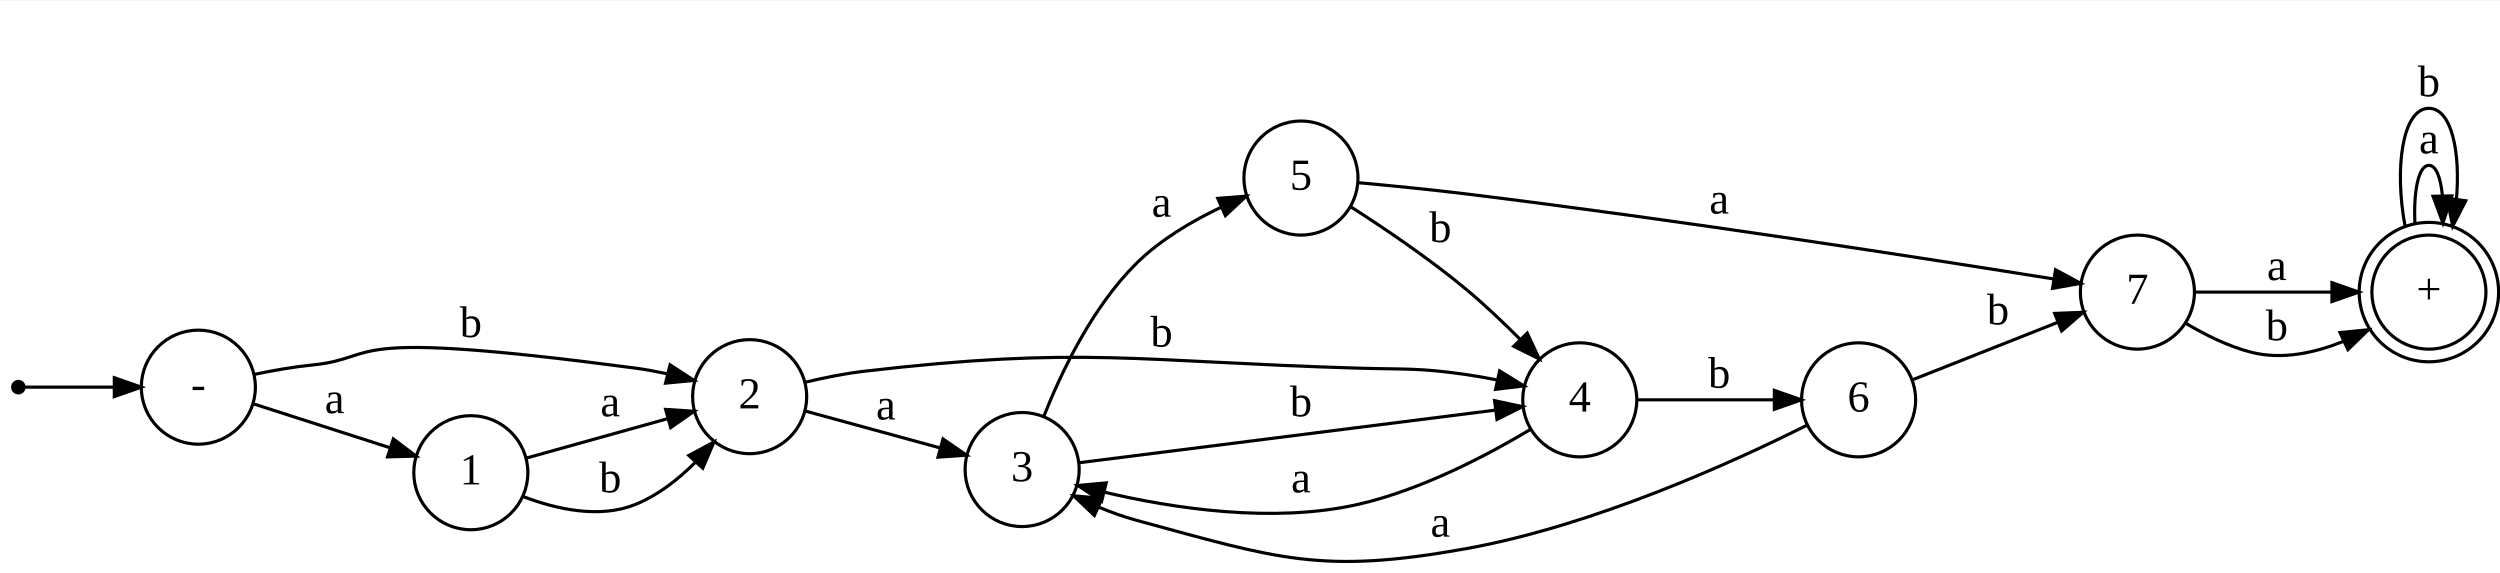
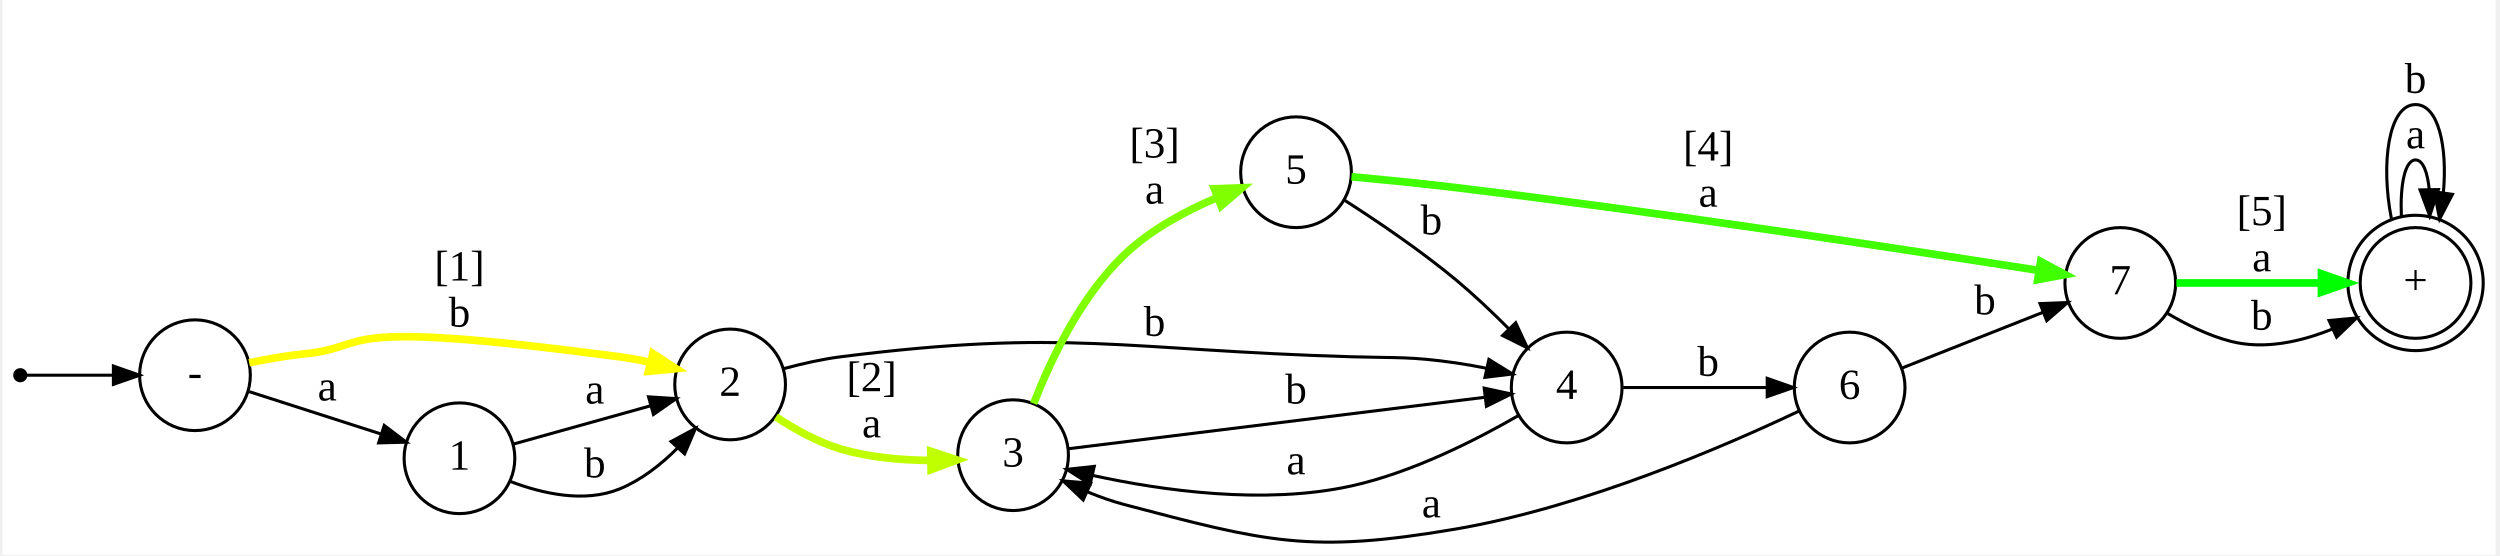
- <svg xmlns="http://www.w3.org/2000/svg" width="576pt" height="132pt" viewBox="0.00 0.00 576.00 131.72">
-   <g id="graph0" class="graph" transform="scale(0.73 0.73) rotate(0) translate(4 177.25)">
-     <polygon fill="white" stroke="transparent" points="-4,4 -4,-177.25 788.6,-177.25 788.6,4 -4,4" />
+ <svg xmlns="http://www.w3.org/2000/svg" width="576pt" height="128pt" viewBox="0.00 0.00 576.00 128.25">
+   <g id="graph0" class="graph" transform="scale(0.71 0.71) rotate(0) translate(4 176.48)">
+     <polygon fill="white" stroke="transparent" points="-4,4 -4,-176.48 806.6,-176.48 806.6,4 -4,4" />
    <g id="node1" class="node">
-       <ellipse fill="black" stroke="black" cx="1.8" cy="-55.25" rx="1.8" ry="1.8" />
+       <ellipse fill="black" stroke="black" cx="1.8" cy="-54.48" rx="1.8" ry="1.8" />
    </g>
    <g id="node3" class="node">
-       <ellipse fill="none" stroke="black" cx="58.6" cy="-55.25" rx="18" ry="18" />
-       <text text-anchor="middle" x="58.6" y="-51.55" font-family="Times New Roman,serif" font-size="14.00">-</text>
+       <ellipse fill="none" stroke="black" cx="58.6" cy="-54.48" rx="18" ry="18" />
+       <text text-anchor="middle" x="58.6" y="-50.78" font-family="Times New Roman,serif" font-size="14.00">-</text>
    </g>
    <g id="edge1" class="edge">
-       <path fill="none" stroke="black" d="M3.75,-55.25C7.25,-55.25 19.84,-55.25 31.96,-55.25" />
-       <polygon fill="black" stroke="black" points="32.08,-58.22 40.58,-55.25 32.08,-52.27 32.08,-58.22" />
+       <path fill="none" stroke="black" d="M3.75,-54.48C7.25,-54.48 19.84,-54.48 31.96,-54.48" />
+       <polygon fill="black" stroke="black" points="32.08,-57.46 40.58,-54.48 32.08,-51.51 32.08,-57.46" />
    </g>
    <g id="node2" class="node">
-       <ellipse fill="none" stroke="black" cx="762.6" cy="-85.25" rx="18" ry="18" />
-       <ellipse fill="none" stroke="black" cx="762.6" cy="-85.25" rx="22" ry="22" />
-       <text text-anchor="middle" x="762.6" y="-81.55" font-family="Times New Roman,serif" font-size="14.00">+</text>
+       <ellipse fill="none" stroke="black" cx="780.6" cy="-84.48" rx="18" ry="18" />
+       <ellipse fill="none" stroke="black" cx="780.6" cy="-84.48" rx="22" ry="22" />
+       <text text-anchor="middle" x="780.6" y="-80.78" font-family="Times New Roman,serif" font-size="14.00">+</text>
    </g>
    <g id="edge18" class="edge">
-       <path fill="none" stroke="black" d="M758.17,-107.05C757.75,-116.81 759.22,-125.25 762.6,-125.25 764.92,-125.25 766.34,-121.26 766.87,-115.6" />
-       <polygon fill="black" stroke="black" points="769.84,-115.61 767.03,-107.05 763.9,-115.5 769.84,-115.61" />
-       <text text-anchor="middle" x="762.6" y="-129.05" font-family="Times New Roman,serif" font-size="14.00"> a </text>
+       <path fill="none" stroke="black" d="M775.99,-106.29C775.55,-116.04 777.08,-124.48 780.6,-124.48 783.02,-124.48 784.5,-120.49 785.05,-114.83" />
+       <polygon fill="black" stroke="black" points="788.02,-114.85 785.21,-106.29 782.07,-114.73 788.02,-114.85" />
+       <text text-anchor="middle" x="780.6" y="-128.28" font-family="Times New Roman,serif" font-size="14.00"> a </text>
    </g>
    <g id="edge19" class="edge">
-       <path fill="none" stroke="black" d="M755.09,-106.06C751.66,-124.13 754.16,-143.25 762.6,-143.25 769.72,-143.25 772.61,-129.64 771.29,-114.53" />
-       <polygon fill="black" stroke="black" points="774.23,-114.07 770.11,-106.06 768.33,-114.89 774.23,-114.07" />
-       <text text-anchor="middle" x="762.6" y="-147.05" font-family="Times New Roman,serif" font-size="14.00"> b </text>
+       <path fill="none" stroke="black" d="M772.77,-105.3C769.2,-123.37 771.81,-142.48 780.6,-142.48 788.02,-142.48 791.03,-128.87 789.65,-113.77" />
+       <polygon fill="black" stroke="black" points="792.59,-113.28 788.43,-105.3 786.7,-114.13 792.59,-113.28" />
+       <text text-anchor="middle" x="780.6" y="-146.28" font-family="Times New Roman,serif" font-size="14.00"> b </text>
    </g>
    <g id="node4" class="node">
-       <ellipse fill="none" stroke="black" cx="144.6" cy="-28.25" rx="18" ry="18" />
-       <text text-anchor="middle" x="144.6" y="-24.55" font-family="Times New Roman,serif" font-size="14.00">1</text>
+       <ellipse fill="none" stroke="black" cx="144.6" cy="-27.48" rx="18" ry="18" />
+       <text text-anchor="middle" x="144.6" y="-23.78" font-family="Times New Roman,serif" font-size="14.00">1</text>
+     </g>
+     <g id="edge7" class="edge">
+       <path fill="none" stroke="black" d="M76.2,-49.15C88.47,-45.2 105.38,-39.77 119.19,-35.33" />
+       <polygon fill="black" stroke="black" points="120.14,-38.15 127.32,-32.71 118.32,-32.48 120.14,-38.15" />
+       <text text-anchor="middle" x="101.6" y="-46.28" font-family="Times New Roman,serif" font-size="14.00"> a </text>
+     </g>
+     <g id="node5" class="node">
+       <ellipse fill="none" stroke="black" cx="232.6" cy="-51.48" rx="18" ry="18" />
+       <text text-anchor="middle" x="232.6" y="-47.78" font-family="Times New Roman,serif" font-size="14.00">2</text>
    </g>
    <g id="edge2" class="edge">
-       <path fill="none" stroke="black" d="M76.2,-49.91C88.47,-45.97 105.38,-40.53 119.19,-36.09" />
-       <polygon fill="black" stroke="black" points="120.14,-38.91 127.32,-33.48 118.32,-33.25 120.14,-38.91" />
-       <text text-anchor="middle" x="101.6" y="-47.05" font-family="Times New Roman,serif" font-size="14.00"> a </text>
+       <path fill="none" stroke="#ffff00" stroke-width="2.5" d="M76.23,-58.51C82.01,-59.72 88.56,-60.88 94.6,-61.48 117.37,-63.74 100.08,-73.25 196.6,-60.48 199.84,-60.05 203.21,-59.43 206.52,-58.7" />
+       <polygon fill="#ffff00" stroke="#ffff00" stroke-width="2.5" points="207.48,-61.53 215.03,-56.61 206.06,-55.75 207.48,-61.53" />
+       <text text-anchor="middle" x="144.6" y="-85.28" font-family="Times New Roman,serif" font-size="14.00"> [1]</text>
+       <text text-anchor="middle" x="144.6" y="-70.28" font-family="Times New Roman,serif" font-size="14.00">b </text>
    </g>
-     <g id="node5" class="node">
-       <ellipse fill="none" stroke="black" cx="232.6" cy="-52.25" rx="18" ry="18" />
-       <text text-anchor="middle" x="232.6" y="-48.55" font-family="Times New Roman,serif" font-size="14.00">2</text>
+     <g id="edge8" class="edge">
+       <path fill="none" stroke="black" d="M162.18,-32.11C174.79,-35.63 192.35,-40.53 206.66,-44.52" />
+       <polygon fill="black" stroke="black" points="206.08,-47.45 215.07,-46.87 207.68,-41.72 206.08,-47.45" />
+       <text text-anchor="middle" x="188.6" y="-45.28" font-family="Times New Roman,serif" font-size="14.00"> a </text>
+     </g>
+     <g id="edge9" class="edge">
+       <path fill="none" stroke="black" d="M161.22,-19.91C171.55,-15.98 185.23,-12.87 196.6,-17.48 203.71,-20.37 210.17,-25.47 215.55,-30.85" />
+       <polygon fill="black" stroke="black" points="213.41,-32.92 221.34,-37.19 217.8,-28.91 213.41,-32.92" />
+       <text text-anchor="middle" x="188.6" y="-21.28" font-family="Times New Roman,serif" font-size="14.00"> b </text>
+     </g>
+     <g id="node6" class="node">
+       <ellipse fill="none" stroke="black" cx="324.6" cy="-28.48" rx="18" ry="18" />
+       <text text-anchor="middle" x="324.6" y="-24.78" font-family="Times New Roman,serif" font-size="14.00">3</text>
    </g>
    <g id="edge3" class="edge">
-       <path fill="none" stroke="black" d="M76.23,-59.27C82.01,-60.48 88.56,-61.65 94.6,-62.25 117.37,-64.5 100.08,-74.02 196.6,-61.25 199.84,-60.82 203.21,-60.19 206.52,-59.47" />
-       <polygon fill="black" stroke="black" points="207.48,-62.29 215.03,-57.38 206.06,-56.52 207.48,-62.29" />
-       <text text-anchor="middle" x="144.6" y="-71.05" font-family="Times New Roman,serif" font-size="14.00"> b </text>
+       <path fill="none" stroke="#bfff00" stroke-width="2.5" d="M247.48,-40.95C253.61,-36.89 261.13,-32.7 268.6,-30.48 277.9,-27.72 288.48,-26.84 297.85,-26.77" />
+       <polygon fill="#bfff00" stroke="#bfff00" stroke-width="2.5" points="297.84,-29.75 306.4,-26.93 297.95,-23.8 297.84,-29.75" />
+       <text text-anchor="middle" x="278.6" y="-49.28" font-family="Times New Roman,serif" font-size="14.00"> [2]</text>
+       <text text-anchor="middle" x="278.6" y="-34.28" font-family="Times New Roman,serif" font-size="14.00">a </text>
+     </g>
+     <g id="node7" class="node">
+       <ellipse fill="none" stroke="black" cx="504.6" cy="-50.48" rx="18" ry="18" />
+       <text text-anchor="middle" x="504.6" y="-46.78" font-family="Times New Roman,serif" font-size="14.00">4</text>
+     </g>
+     <g id="edge10" class="edge">
+       <path fill="none" stroke="black" d="M250.17,-56.65C255.94,-58.21 262.5,-59.71 268.6,-60.48 341.79,-69.74 360.85,-62.65 434.6,-60.48 449.73,-60.04 453.61,-60.62 468.6,-58.48 471.81,-58.02 475.17,-57.42 478.47,-56.75" />
+       <polygon fill="black" stroke="black" points="479.31,-59.61 486.97,-54.88 478.03,-53.8 479.31,-59.61" />
+       <text text-anchor="middle" x="370.6" y="-67.28" font-family="Times New Roman,serif" font-size="14.00"> b </text>
+     </g>
+     <g id="edge11" class="edge">
+       <path fill="none" stroke="black" d="M342.67,-30.59C374.03,-34.47 441,-42.74 477.89,-47.3" />
+       <polygon fill="black" stroke="black" points="477.78,-50.29 486.58,-48.38 478.51,-44.38 477.78,-50.29" />
+       <text text-anchor="middle" x="416.6" y="-45.28" font-family="Times New Roman,serif" font-size="14.00"> b </text>
+     </g>
+     <g id="node8" class="node">
+       <ellipse fill="none" stroke="black" cx="416.6" cy="-120.48" rx="18" ry="18" />
+       <text text-anchor="middle" x="416.6" y="-116.78" font-family="Times New Roman,serif" font-size="14.00">5</text>
    </g>
    <g id="edge4" class="edge">
-       <path fill="none" stroke="black" d="M162.18,-32.88C174.79,-36.4 192.35,-41.3 206.66,-45.29" />
-       <polygon fill="black" stroke="black" points="206.08,-48.22 215.07,-47.64 207.68,-42.48 206.08,-48.22" />
-       <text text-anchor="middle" x="188.6" y="-46.05" font-family="Times New Roman,serif" font-size="14.00"> a </text>
+       <path fill="none" stroke="#80ff00" stroke-width="2.5" d="M331.29,-45.26C336.86,-59.59 346.57,-79.97 360.6,-93.48 369.18,-101.75 380.79,-107.95 391.13,-112.31" />
+       <polygon fill="#80ff00" stroke="#80ff00" stroke-width="2.5" points="390.07,-115.09 399.07,-115.42 392.24,-109.55 390.07,-115.09" />
+       <text text-anchor="middle" x="370.6" y="-125.28" font-family="Times New Roman,serif" font-size="14.00"> [3]</text>
+       <text text-anchor="middle" x="370.6" y="-110.28" font-family="Times New Roman,serif" font-size="14.00">a </text>
+     </g>
+     <g id="edge12" class="edge">
+       <path fill="none" stroke="black" d="M488.92,-41.38C475.39,-33.55 454.46,-22.86 434.6,-18.48 406.22,-12.22 372.85,-17.01 350.58,-21.88" />
+       <polygon fill="black" stroke="black" points="349.65,-19.04 342.05,-23.87 351,-24.84 349.65,-19.04" />
+       <text text-anchor="middle" x="416.6" y="-22.28" font-family="Times New Roman,serif" font-size="14.00"> a </text>
+     </g>
+     <g id="node9" class="node">
+       <ellipse fill="none" stroke="black" cx="596.6" cy="-50.48" rx="18" ry="18" />
+       <text text-anchor="middle" x="596.6" y="-46.78" font-family="Times New Roman,serif" font-size="14.00">6</text>
+     </g>
+     <g id="edge13" class="edge">
+       <path fill="none" stroke="black" d="M522.95,-50.48C536.15,-50.48 554.53,-50.48 569.5,-50.48" />
+       <polygon fill="black" stroke="black" points="569.8,-53.46 578.3,-50.48 569.8,-47.51 569.8,-53.46" />
+       <text text-anchor="middle" x="550.6" y="-54.28" font-family="Times New Roman,serif" font-size="14.00"> b </text>
+     </g>
+     <g id="edge14" class="edge">
+       <path fill="none" stroke="black" d="M432.4,-111.36C442.87,-104.66 457.04,-95.09 468.6,-85.48 474.49,-80.59 480.52,-74.86 485.88,-69.47" />
+       <polygon fill="black" stroke="black" points="488.02,-71.54 491.82,-63.37 483.76,-67.39 488.02,-71.54" />
+       <text text-anchor="middle" x="460.6" y="-100.28" font-family="Times New Roman,serif" font-size="14.00"> b </text>
+     </g>
+     <g id="node10" class="node">
+       <ellipse fill="none" stroke="black" cx="684.6" cy="-84.48" rx="18" ry="18" />
+       <text text-anchor="middle" x="684.6" y="-80.78" font-family="Times New Roman,serif" font-size="14.00">7</text>
    </g>
    <g id="edge5" class="edge">
-       <path fill="none" stroke="black" d="M161.22,-20.68C171.55,-16.75 185.23,-13.63 196.6,-18.25 203.71,-21.13 210.17,-26.23 215.55,-31.62" />
-       <polygon fill="black" stroke="black" points="213.41,-33.69 221.34,-37.95 217.8,-29.67 213.41,-33.69" />
-       <text text-anchor="middle" x="188.6" y="-22.05" font-family="Times New Roman,serif" font-size="14.00"> b </text>
+       <path fill="none" stroke="#40ff00" stroke-width="2.5" d="M434.62,-119.01C444.54,-118.1 457.29,-116.85 468.6,-115.48 537.2,-107.18 617.74,-94.88 657.99,-88.56" />
+       <polygon fill="#40ff00" stroke="#40ff00" stroke-width="2.5" points="658.7,-91.46 666.63,-87.2 657.77,-85.58 658.7,-91.46" />
+       <text text-anchor="middle" x="550.6" y="-124.28" font-family="Times New Roman,serif" font-size="14.00"> [4]</text>
+       <text text-anchor="middle" x="550.6" y="-109.28" font-family="Times New Roman,serif" font-size="14.00">a </text>
    </g>
-     <g id="node6" class="node">
-       <ellipse fill="none" stroke="black" cx="318.6" cy="-29.25" rx="18" ry="18" />
-       <text text-anchor="middle" x="318.6" y="-25.55" font-family="Times New Roman,serif" font-size="14.00">3</text>
+     <g id="edge15" class="edge">
+       <path fill="none" stroke="black" d="M580.06,-42.79C556.6,-31.66 510.44,-11.63 468.6,-4.48 421.16,3.62 407.14,-0.21 360.6,-12.48 356.72,-13.51 352.73,-14.93 348.89,-16.51" />
+       <polygon fill="black" stroke="black" points="347.39,-13.93 340.86,-20.13 349.83,-19.35 347.39,-13.93" />
+       <text text-anchor="middle" x="460.6" y="-8.28" font-family="Times New Roman,serif" font-size="14.00"> a </text>
+     </g>
+     <g id="edge16" class="edge">
+       <path fill="none" stroke="black" d="M613.78,-56.88C626.63,-61.96 644.81,-69.14 659.39,-74.91" />
+       <polygon fill="black" stroke="black" points="658.5,-77.76 667.5,-78.12 660.69,-72.22 658.5,-77.76" />
+       <text text-anchor="middle" x="640.6" y="-74.28" font-family="Times New Roman,serif" font-size="14.00"> b </text>
    </g>
    <g id="edge6" class="edge">
-       <path fill="none" stroke="black" d="M250.2,-47.7C262.28,-44.4 278.85,-39.86 292.54,-36.11" />
-       <polygon fill="black" stroke="black" points="293.63,-38.9 301.04,-33.78 292.05,-33.16 293.63,-38.9" />
-       <text text-anchor="middle" x="275.6" y="-45.05" font-family="Times New Roman,serif" font-size="14.00"> a </text>
-     </g>
-     <g id="node7" class="node">
-       <ellipse fill="none" stroke="black" cx="494.6" cy="-51.25" rx="18" ry="18" />
-       <text text-anchor="middle" x="494.6" y="-47.55" font-family="Times New Roman,serif" font-size="14.00">4</text>
-     </g>
-     <g id="edge7" class="edge">
-       <path fill="none" stroke="black" d="M250.21,-56.82C255.98,-58.2 262.53,-59.54 268.6,-60.25 337.46,-68.31 355.3,-63.28 424.6,-61.25 439.73,-60.8 443.61,-61.39 458.6,-59.25 461.81,-58.79 465.17,-58.19 468.47,-57.52" />
-       <polygon fill="black" stroke="black" points="469.31,-60.38 476.97,-55.64 468.03,-54.57 469.31,-60.38" />
-       <text text-anchor="middle" x="362.6" y="-68.05" font-family="Times New Roman,serif" font-size="14.00"> b </text>
-     </g>
-     <g id="edge9" class="edge">
-       <path fill="none" stroke="black" d="M336.6,-31.4C367.27,-35.28 431.99,-43.46 468.03,-48.01" />
-       <polygon fill="black" stroke="black" points="467.72,-50.98 476.53,-49.09 468.47,-45.07 467.72,-50.98" />
-       <text text-anchor="middle" x="406.6" y="-46.05" font-family="Times New Roman,serif" font-size="14.00"> b </text>
-     </g>
-     <g id="node8" class="node">
-       <ellipse fill="none" stroke="black" cx="406.6" cy="-121.25" rx="18" ry="18" />
-       <text text-anchor="middle" x="406.6" y="-117.55" font-family="Times New Roman,serif" font-size="14.00">5</text>
-     </g>
-     <g id="edge8" class="edge">
-       <path fill="none" stroke="black" d="M325.39,-45.92C331.03,-60.18 340.78,-80.52 354.6,-94.25 362.19,-101.78 372.31,-107.73 381.54,-112.1" />
-       <polygon fill="black" stroke="black" points="380.36,-114.83 389.34,-115.54 382.76,-109.38 380.36,-114.83" />
-       <text text-anchor="middle" x="362.6" y="-109.05" font-family="Times New Roman,serif" font-size="14.00"> a </text>
-     </g>
-     <g id="edge10" class="edge">
-       <path fill="none" stroke="black" d="M478.96,-41.86C465.46,-33.79 444.54,-22.77 424.6,-18.25 397.7,-12.15 366.14,-17.02 344.69,-22.07" />
-       <polygon fill="black" stroke="black" points="343.68,-19.26 336.17,-24.22 345.13,-25.03 343.68,-19.26" />
-       <text text-anchor="middle" x="406.6" y="-22.05" font-family="Times New Roman,serif" font-size="14.00"> a </text>
-     </g>
-     <g id="node9" class="node">
-       <ellipse fill="none" stroke="black" cx="582.6" cy="-51.25" rx="18" ry="18" />
-       <text text-anchor="middle" x="582.6" y="-47.55" font-family="Times New Roman,serif" font-size="14.00">6</text>
-     </g>
-     <g id="edge11" class="edge">
-       <path fill="none" stroke="black" d="M513,-51.25C525.32,-51.25 542.05,-51.25 555.9,-51.25" />
-       <polygon fill="black" stroke="black" points="556.02,-54.22 564.52,-51.25 556.02,-48.27 556.02,-54.22" />
-       <text text-anchor="middle" x="538.6" y="-55.05" font-family="Times New Roman,serif" font-size="14.00"> b </text>
-     </g>
-     <g id="edge13" class="edge">
-       <path fill="none" stroke="black" d="M422.4,-112.12C432.87,-105.42 447.04,-95.86 458.6,-86.25 464.49,-81.35 470.52,-75.62 475.88,-70.24" />
-       <polygon fill="black" stroke="black" points="478.02,-72.3 481.82,-64.14 473.76,-68.15 478.02,-72.3" />
-       <text text-anchor="middle" x="450.6" y="-101.05" font-family="Times New Roman,serif" font-size="14.00"> b </text>
-     </g>
-     <g id="node10" class="node">
-       <ellipse fill="none" stroke="black" cx="670.6" cy="-85.25" rx="18" ry="18" />
-       <text text-anchor="middle" x="670.6" y="-81.55" font-family="Times New Roman,serif" font-size="14.00">7</text>
-     </g>
-     <g id="edge12" class="edge">
-       <path fill="none" stroke="black" d="M424.62,-119.79C434.55,-118.88 447.3,-117.63 458.6,-116.25 525.77,-108.03 604.57,-95.74 644.17,-89.39" />
-       <polygon fill="black" stroke="black" points="644.76,-92.31 652.68,-88.02 643.82,-86.43 644.76,-92.31" />
-       <text text-anchor="middle" x="538.6" y="-110.05" font-family="Times New Roman,serif" font-size="14.00"> a </text>
-     </g>
-     <g id="edge14" class="edge">
-       <path fill="none" stroke="black" d="M566.22,-43.2C543.46,-31.79 499.1,-11.51 458.6,-4.25 412.93,3.94 399.37,-1.08 354.6,-13.25 350.72,-14.3 346.74,-15.74 342.91,-17.33" />
-       <polygon fill="black" stroke="black" points="341.4,-14.75 334.87,-20.95 343.84,-20.17 341.4,-14.75" />
-       <text text-anchor="middle" x="450.6" y="-8.05" font-family="Times New Roman,serif" font-size="14.00"> a </text>
-     </g>
-     <g id="edge15" class="edge">
-       <path fill="none" stroke="black" d="M599.78,-57.64C612.63,-62.72 630.81,-69.91 645.39,-75.68" />
-       <polygon fill="black" stroke="black" points="644.5,-78.52 653.5,-78.88 646.69,-72.99 644.5,-78.52" />
-       <text text-anchor="middle" x="626.6" y="-75.05" font-family="Times New Roman,serif" font-size="14.00"> b </text>
-     </g>
-     <g id="edge16" class="edge">
-       <path fill="none" stroke="black" d="M688.95,-85.25C701.14,-85.25 717.73,-85.25 731.99,-85.25" />
-       <polygon fill="black" stroke="black" points="732,-88.22 740.5,-85.25 732,-82.27 732,-88.22" />
-       <text text-anchor="middle" x="714.6" y="-89.05" font-family="Times New Roman,serif" font-size="14.00"> a </text>
+       <path fill="none" stroke="#00ff00" stroke-width="2.5" d="M702.84,-84.48C715.96,-84.48 734.32,-84.48 749.8,-84.48" />
+       <polygon fill="#00ff00" stroke="#00ff00" stroke-width="2.5" points="750.02,-87.46 758.52,-84.48 750.02,-81.51 750.02,-87.46" />
+       <text text-anchor="middle" x="730.6" y="-103.28" font-family="Times New Roman,serif" font-size="14.00"> [5]</text>
+       <text text-anchor="middle" x="730.6" y="-88.28" font-family="Times New Roman,serif" font-size="14.00">a </text>
    </g>
    <g id="edge17" class="edge">
-       <path fill="none" stroke="black" d="M685.91,-75.38C692,-71.75 699.36,-68.09 706.6,-66.25 716.2,-63.81 726.5,-66.02 735.57,-69.69" />
-       <polygon fill="black" stroke="black" points="734.54,-72.48 743.5,-73.36 737.04,-67.09 734.54,-72.48" />
-       <text text-anchor="middle" x="714.6" y="-70.05" font-family="Times New Roman,serif" font-size="14.00"> b </text>
+       <path fill="none" stroke="black" d="M699.91,-74.62C706,-70.99 713.36,-67.32 720.6,-65.48 731.55,-62.7 743.43,-65.4 753.65,-69.54" />
+       <polygon fill="black" stroke="black" points="752.47,-72.27 761.43,-73.1 754.94,-66.86 752.47,-72.27" />
+       <text text-anchor="middle" x="730.6" y="-69.28" font-family="Times New Roman,serif" font-size="14.00"> b </text>
    </g>
  </g>
</svg>
